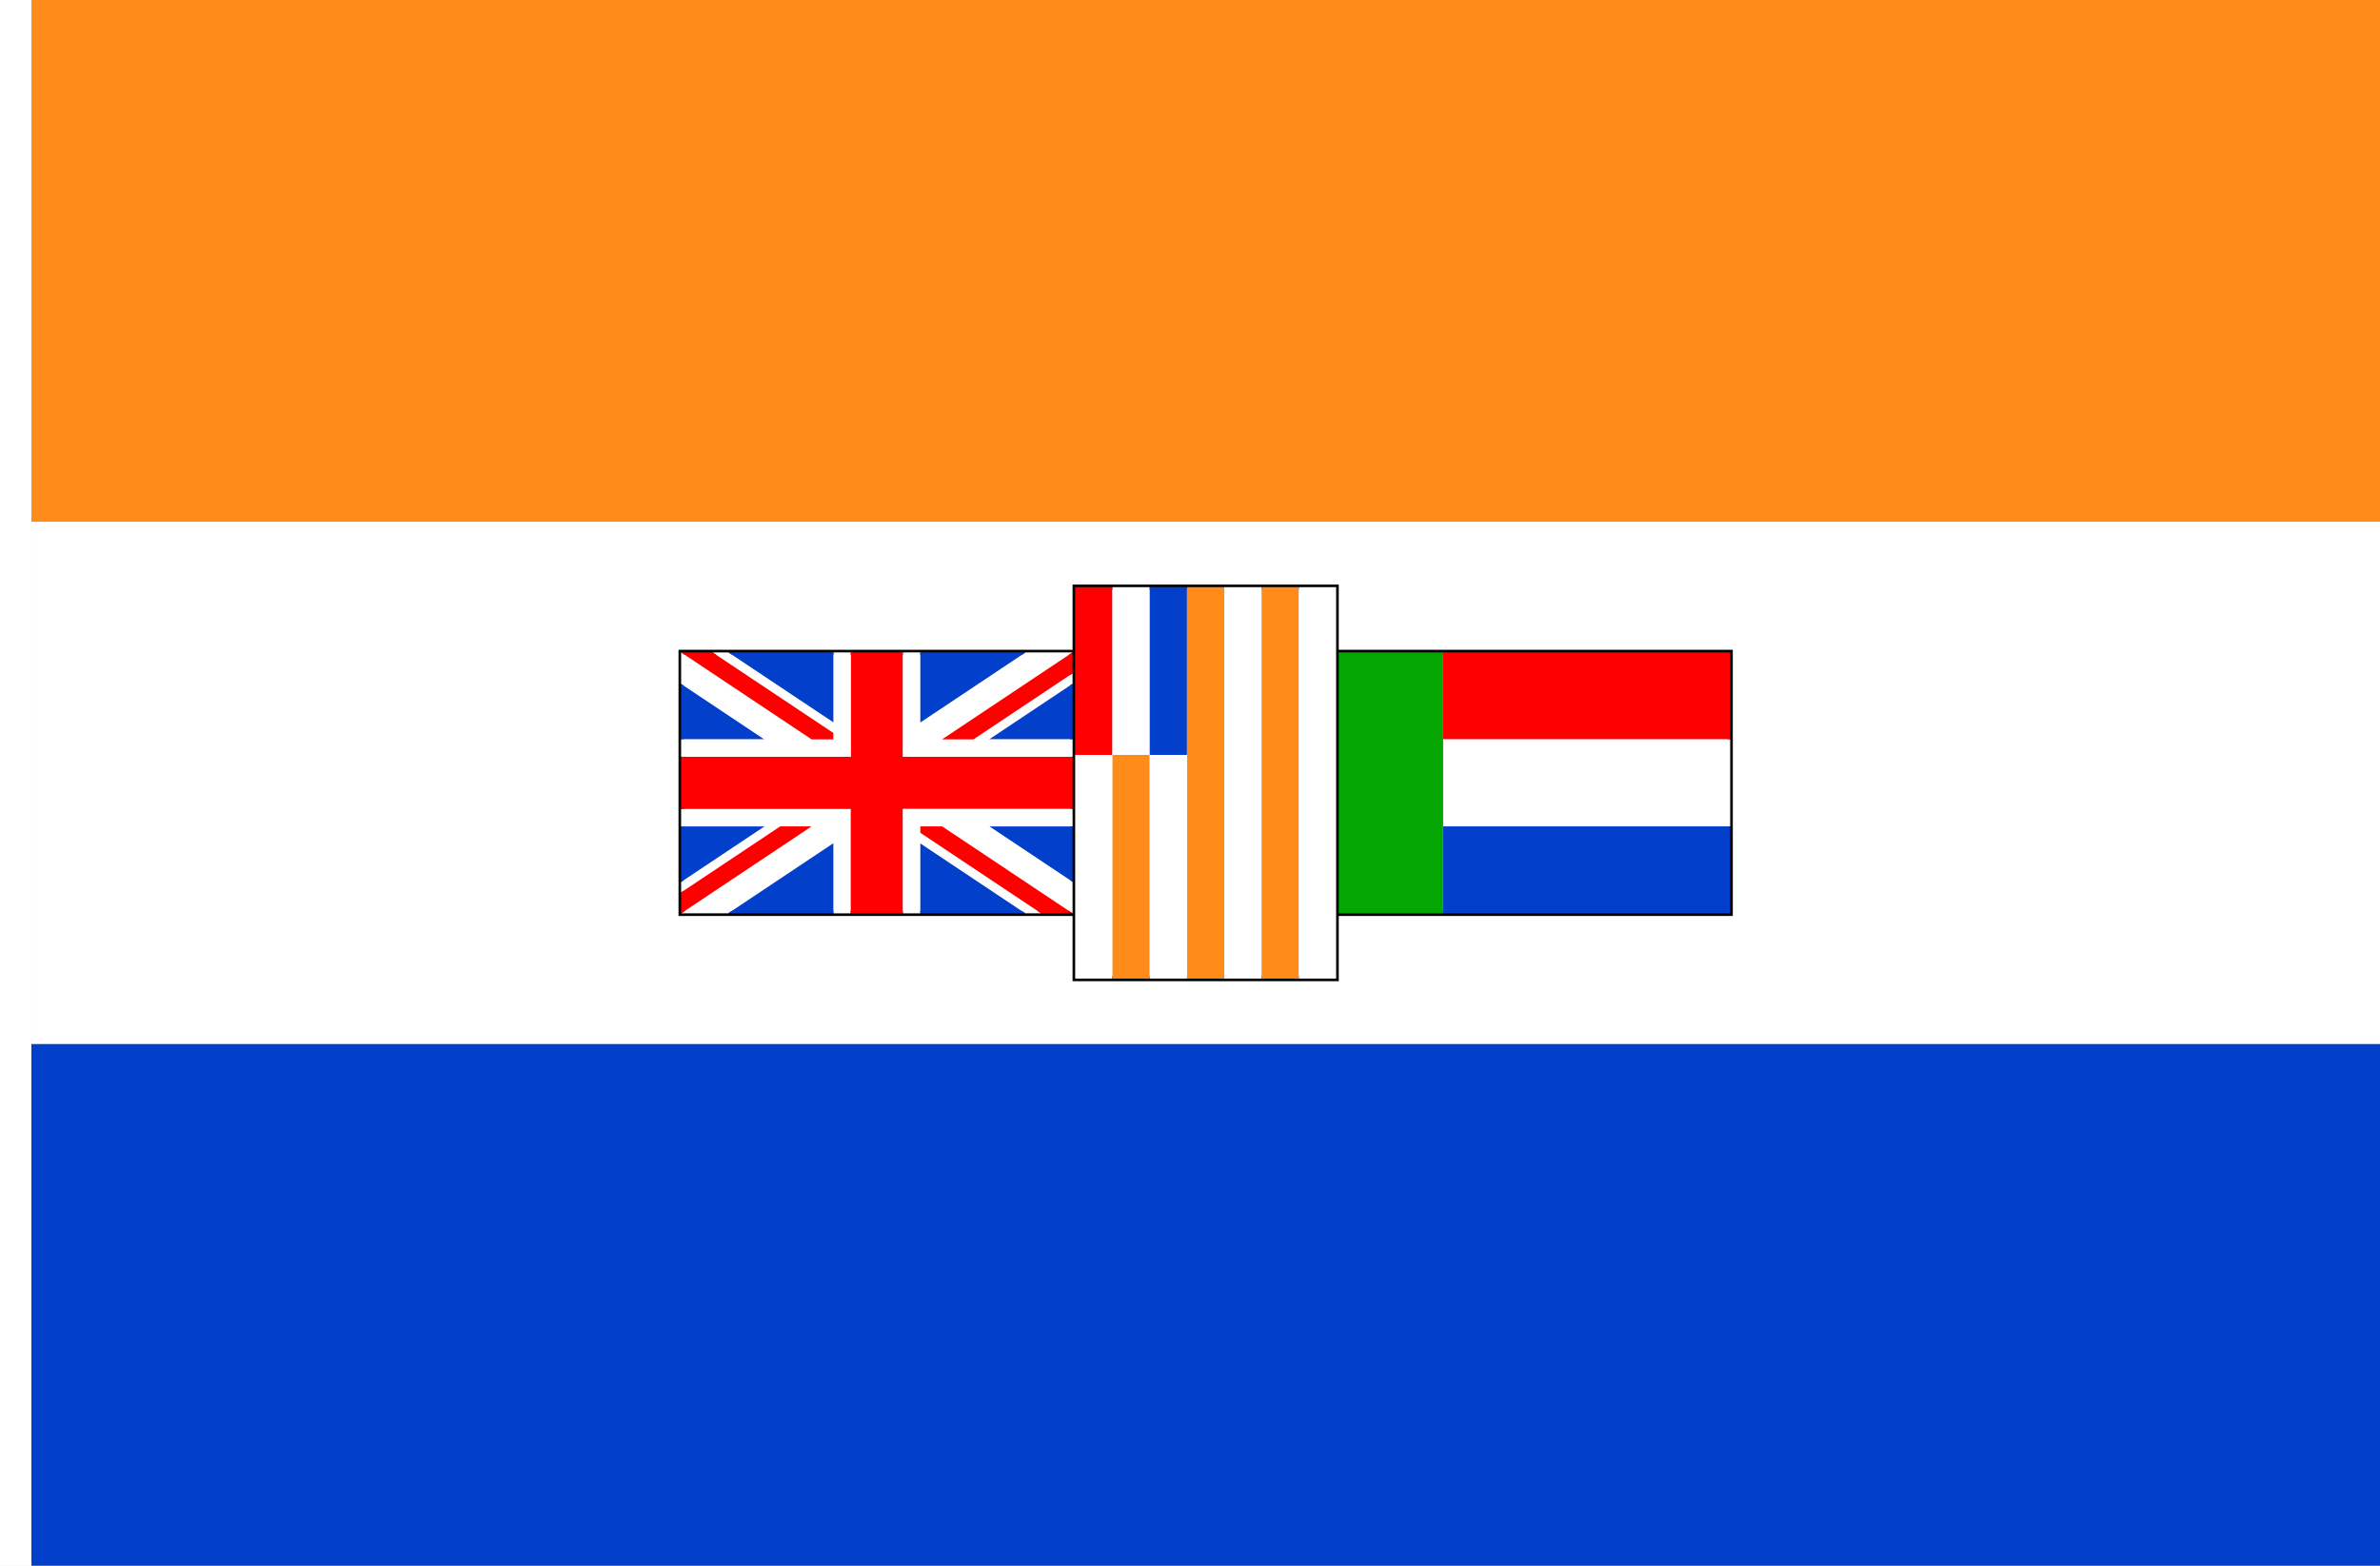
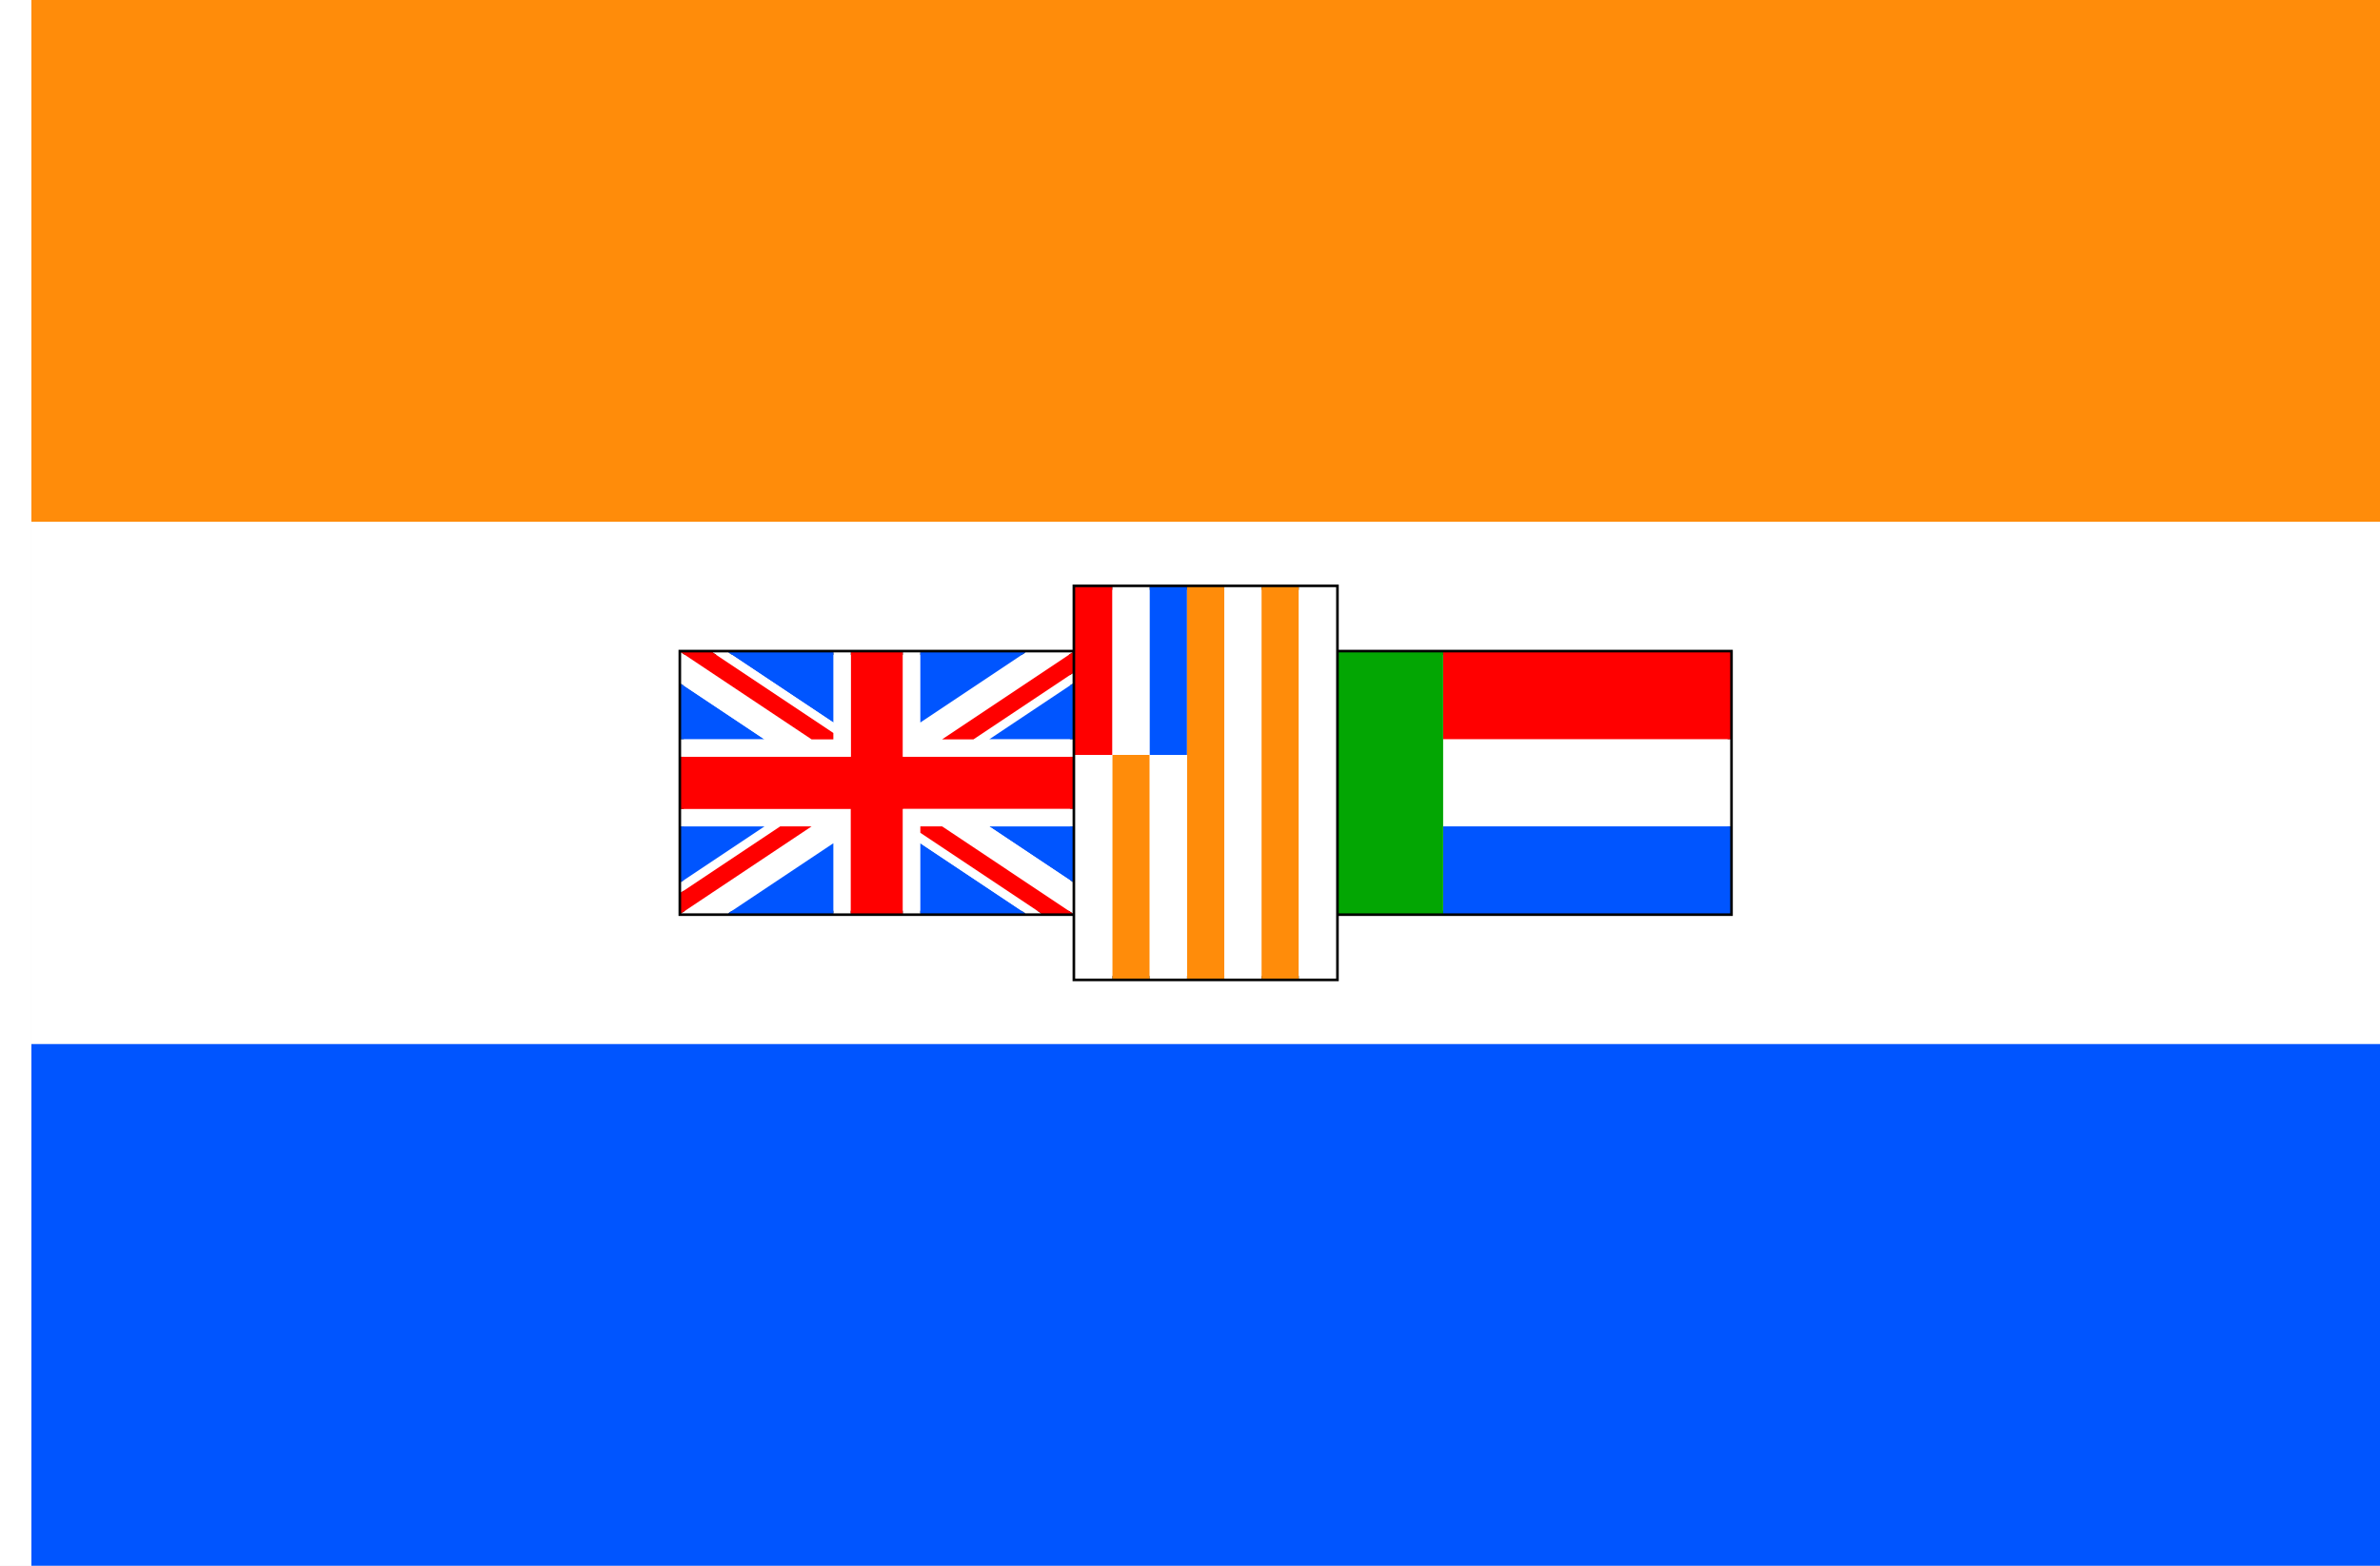
<svg xmlns="http://www.w3.org/2000/svg" width="2736" height="1800" viewBox="0 0 723.9 476.25" version="1.1" id="svg8">
  <defs id="defs2" />
  <g id="layer1" transform="translate(-6.72798,-418.3304)">
-     <path id="path884" d="m 730.628,894.58 v -158.75 h -714.375 v 158.75 z" style="fill:#023fca;fill-opacity:1;stroke:none;stroke-width:1.279px;stroke-linecap:butt;stroke-linejoin:miter;stroke-opacity:1" />
-     <path style="fill:#ff8c1a;fill-opacity:1;stroke:none;stroke-width:1.279px;stroke-linecap:butt;stroke-linejoin:miter;stroke-opacity:1" d="m 730.628,418.33 v 158.75 h -714.375 v -158.75 z" id="path845" />
+     <path id="path884" d="m 730.628,894.58 v -158.75 h -714.375 v 158.75 z" style="fill:#0055ff;fill-opacity:1;stroke:none;stroke-width:1.279px;stroke-linecap:butt;stroke-linejoin:miter;stroke-opacity:1" />
+     <path style="fill:#ff8c0a;fill-opacity:1;stroke:none;stroke-width:1.279px;stroke-linecap:butt;stroke-linejoin:miter;stroke-opacity:1" d="m 730.628,418.33 v 158.75 h -714.375 v -158.75 z" id="path845" />
    <path style="fill:#ffffff;fill-opacity:1;stroke:none;stroke-width:0.512px;stroke-linecap:butt;stroke-linejoin:miter;stroke-opacity:1" d="M 16.253,418.33 H 6.728 v 476.25 H 16.253 Z" id="path1079" />
    <path id="path1" d="m 16.253,735.83 h 714.375 v -158.75 h -714.375 z" style="fill:#ffffff;fill-opacity:1;stroke:none;stroke-width:1.279px;stroke-linecap:butt;stroke-linejoin:miter;stroke-opacity:1" />
    <path id="path65" d="m 213.897,696.143 h 119.062 v -79.375 H 213.897 Z" style="fill:none;fill-opacity:1;stroke:#000000;stroke-width:1.588;stroke-linecap:butt;stroke-linejoin:miter;stroke-opacity:1;stroke-dasharray:none" />
    <path id="path66" d="m 413.922,696.143 h 119.062 v -79.375 H 413.922 Z" style="fill:none;fill-opacity:1;stroke:#000000;stroke-width:1.587;stroke-linecap:butt;stroke-linejoin:miter;stroke-dasharray:none;stroke-opacity:1" />
    <path id="path67" d="m 333.753,596.924 v 119.062 h 79.375 V 596.924 Z" style="fill:none;fill-opacity:1;stroke:#000000;stroke-width:1.587;stroke-linecap:butt;stroke-linejoin:miter;stroke-dasharray:none;stroke-opacity:1" />
    <g id="g47" transform="matrix(1,0,0,-1,-187.3842,853.1705)">
      <path id="path20" d="m 401.281,166.567 25.378,16.918 h 4.771 L 401.281,163.387 Z" style="fill:#ffffff;fill-opacity:1;stroke:none;stroke-width:0.369px;stroke-linecap:butt;stroke-linejoin:miter;stroke-opacity:1" />
-       <path id="path21" d="m 401.281,166.567 25.378,16.918 H 401.281 Z" style="fill:#023fca;fill-opacity:1;stroke:none;stroke-width:0.369px;stroke-linecap:butt;stroke-linejoin:miter;stroke-opacity:1" />
+       <path id="path21" d="m 401.281,166.567 25.378,16.918 H 401.281 Z" style="fill:#0055ff;fill-opacity:1;stroke:none;stroke-width:0.369px;stroke-linecap:butt;stroke-linejoin:miter;stroke-opacity:1" />
      <path id="path22" d="M 452.875,188.778 H 401.281 v -5.292 h 46.302 v -26.458 h 5.292 z" style="fill:#ffffff;fill-opacity:1;stroke:none;stroke-width:0.369px;stroke-linecap:butt;stroke-linejoin:miter;stroke-opacity:1" />
      <path id="path23" d="m 401.281,157.028 h 14.31 l 31.992,21.328 v 5.131 h -6.615 z" style="fill:#ffffff;fill-opacity:1;stroke:none;stroke-width:0.369px;stroke-linecap:butt;stroke-linejoin:miter;stroke-opacity:1" />
      <path id="path24" d="m 401.281,157.028 39.688,26.458 h -9.539 L 401.281,163.387 Z" style="fill:#ff0000;fill-opacity:1;stroke:none;stroke-width:0.369px;stroke-linecap:butt;stroke-linejoin:miter;stroke-opacity:1" />
-       <path id="path25" d="m 415.591,157.028 31.992,21.328 v -21.328 z" style="fill:#023fca;fill-opacity:1;stroke:none;stroke-width:0.369px;stroke-linecap:butt;stroke-linejoin:miter;stroke-opacity:1" />
+       <path id="path25" d="m 415.591,157.028 31.992,21.328 v -21.328 z" style="fill:#0055ff;fill-opacity:1;stroke:none;stroke-width:0.369px;stroke-linecap:butt;stroke-linejoin:miter;stroke-opacity:1" />
      <path id="path26" d="m 520.343,188.778 v 15.875 h -51.594 v 31.75 h -15.875 v -31.75 H 401.281 v -15.875 h 51.594 v -31.75 h 15.875 v 31.75 z" style="fill:#ff0000;fill-opacity:1;stroke:none;stroke-width:0.369px;stroke-linecap:butt;stroke-linejoin:miter;stroke-opacity:1" />
      <path id="path27" d="m 520.343,226.863 -25.378,-16.918 h -4.771 l 30.148,20.099 z" style="fill:#ffffff;fill-opacity:1;stroke:none;stroke-width:0.369px;stroke-linecap:butt;stroke-linejoin:miter;stroke-opacity:1" />
-       <path id="path28" d="M 520.343,226.863 494.966,209.944 H 520.343 Z" style="fill:#023fca;fill-opacity:1;stroke:none;stroke-width:0.369px;stroke-linecap:butt;stroke-linejoin:miter;stroke-opacity:1" />
+       <path id="path28" d="M 520.343,226.863 494.966,209.944 H 520.343 Z" style="fill:#0055ff;fill-opacity:1;stroke:none;stroke-width:0.369px;stroke-linecap:butt;stroke-linejoin:miter;stroke-opacity:1" />
      <path id="path29" d="m 468.75,204.653 h 51.594 v 5.292 h -46.302 v 26.458 h -5.292 z" style="fill:#ffffff;fill-opacity:1;stroke:none;stroke-width:0.369px;stroke-linecap:butt;stroke-linejoin:miter;stroke-opacity:1" />
      <path id="path30" d="m 520.343,236.403 h -14.31 l -31.992,-21.328 v -5.131 h 6.615 z" style="fill:#ffffff;fill-opacity:1;stroke:none;stroke-width:0.369px;stroke-linecap:butt;stroke-linejoin:miter;stroke-opacity:1" />
      <path id="path31" d="m 520.343,236.403 -39.688,-26.458 h 9.539 l 30.148,20.099 z" style="fill:#ff0000;fill-opacity:1;stroke:none;stroke-width:0.369px;stroke-linecap:butt;stroke-linejoin:miter;stroke-opacity:1" />
-       <path id="path32" d="m 506.033,236.403 -31.992,-21.328 v 21.328 z" style="fill:#023fca;fill-opacity:1;stroke:none;stroke-width:0.369px;stroke-linecap:butt;stroke-linejoin:miter;stroke-opacity:1" />
-       <path id="path33" d="m 401.281,226.863 25.378,-16.918 H 401.281 Z" style="fill:#023fca;fill-opacity:1;stroke:none;stroke-width:0.369px;stroke-linecap:butt;stroke-linejoin:miter;stroke-opacity:1" />
+       <path id="path32" d="m 506.033,236.403 -31.992,-21.328 v 21.328 z" style="fill:#0055ff;fill-opacity:1;stroke:none;stroke-width:0.369px;stroke-linecap:butt;stroke-linejoin:miter;stroke-opacity:1" />
+       <path id="path33" d="m 401.281,226.863 25.378,-16.918 H 401.281 Z" style="fill:#0055ff;fill-opacity:1;stroke:none;stroke-width:0.369px;stroke-linecap:butt;stroke-linejoin:miter;stroke-opacity:1" />
      <path id="path34" d="M 452.875,204.653 H 401.281 v 5.292 h 46.302 v 26.458 h 5.292 z" style="fill:#ffffff;fill-opacity:1;stroke:none;stroke-width:0.369px;stroke-linecap:butt;stroke-linejoin:miter;stroke-opacity:1" />
-       <path id="path35" d="m 415.591,236.403 31.992,-21.328 v 21.328 z" style="fill:#023fca;fill-opacity:1;stroke:none;stroke-width:0.369px;stroke-linecap:butt;stroke-linejoin:miter;stroke-opacity:1" />
+       <path id="path35" d="m 415.591,236.403 31.992,-21.328 v 21.328 z" style="fill:#0055ff;fill-opacity:1;stroke:none;stroke-width:0.369px;stroke-linecap:butt;stroke-linejoin:miter;stroke-opacity:1" />
      <path id="path39" d="m 447.584,211.895 v 3.18 l -31.992,21.328 h -4.768 z" style="fill:#ffffff;fill-opacity:1;stroke:none;stroke-width:0.369px;stroke-linecap:butt;stroke-linejoin:miter;stroke-opacity:1" />
      <path id="path40" d="m 426.659,209.944 h 14.31 l -39.687,26.458 v -9.54 z" style="fill:#ffffff;fill-opacity:1;stroke:none;stroke-width:0.369px;stroke-linecap:butt;stroke-linejoin:miter;stroke-opacity:1" />
      <path id="path41" d="m 447.583,211.895 v -1.951 h -6.614 l -39.687,26.458 9.542,1e-5 z" style="fill:#ff0000;fill-opacity:1;stroke:none;stroke-width:0.369px;stroke-linecap:butt;stroke-linejoin:miter;stroke-opacity:1" />
-       <path id="path42" d="m 520.343,166.567 -25.378,16.918 h 25.378 z" style="fill:#023fca;fill-opacity:1;stroke:none;stroke-width:0.369px;stroke-linecap:butt;stroke-linejoin:miter;stroke-opacity:1" />
+       <path id="path42" d="m 520.343,166.567 -25.378,16.918 h 25.378 z" style="fill:#0055ff;fill-opacity:1;stroke:none;stroke-width:0.369px;stroke-linecap:butt;stroke-linejoin:miter;stroke-opacity:1" />
      <path id="path43" d="m 468.75,188.778 h 51.594 v -5.292 h -46.302 v -26.458 h -5.292 z" style="fill:#ffffff;fill-opacity:1;stroke:none;stroke-width:0.369px;stroke-linecap:butt;stroke-linejoin:miter;stroke-opacity:1" />
-       <path id="path44" d="m 506.033,157.028 -31.992,21.328 v -21.328 z" style="fill:#023fca;fill-opacity:1;stroke:none;stroke-width:0.369px;stroke-linecap:butt;stroke-linejoin:miter;stroke-opacity:1" />
+       <path id="path44" d="m 506.033,157.028 -31.992,21.328 v -21.328 z" style="fill:#0055ff;fill-opacity:1;stroke:none;stroke-width:0.369px;stroke-linecap:butt;stroke-linejoin:miter;stroke-opacity:1" />
      <path id="path45" d="m 474.041,181.536 v -3.18 l 31.992,-21.328 h 4.768 z" style="fill:#ffffff;fill-opacity:1;stroke:none;stroke-width:0.369px;stroke-linecap:butt;stroke-linejoin:miter;stroke-opacity:1" />
      <path id="path46" d="m 494.966,183.486 h -14.31 l 39.687,-26.458 v 9.54 z" style="fill:#ffffff;fill-opacity:1;stroke:none;stroke-width:0.369px;stroke-linecap:butt;stroke-linejoin:miter;stroke-opacity:1" />
      <path id="path47" d="m 474.041,181.535 v 1.951 h 6.614 l 39.687,-26.458 -9.542,-10e-6 z" style="fill:#ff0000;fill-opacity:1;stroke:none;stroke-width:0.369px;stroke-linecap:butt;stroke-linejoin:miter;stroke-opacity:1" />
    </g>
    <g id="g64">
      <path id="path2" d="m 333.753,647.951 h 11.339 v -51.027 h -11.339 z" style="fill:#ff0000;fill-opacity:1;stroke:none;stroke-width:0.369px;stroke-linecap:butt;stroke-linejoin:miter;stroke-opacity:1" />
      <path id="path48" d="m 345.092,647.951 h 11.339 v -51.027 h -11.339 z" style="fill:#ffffff;fill-opacity:1;stroke:none;stroke-width:0.369px;stroke-linecap:butt;stroke-linejoin:miter;stroke-opacity:1" />
-       <path id="path49" d="m 356.432,647.951 h 11.339 v -51.027 h -11.339 z" style="fill:#023fca;fill-opacity:1;stroke:none;stroke-width:0.369px;stroke-linecap:butt;stroke-linejoin:miter;stroke-opacity:1" />
-       <path id="path50" d="m 367.771,715.987 h 11.339 v -119.062 h -11.339 z" style="fill:#ff8c1a;fill-opacity:1;stroke:none;stroke-width:0.369px;stroke-linecap:butt;stroke-linejoin:miter;stroke-opacity:1" />
+       <path id="path49" d="m 356.432,647.951 h 11.339 v -51.027 h -11.339 z" style="fill:#0055ff;fill-opacity:1;stroke:none;stroke-width:0.369px;stroke-linecap:butt;stroke-linejoin:miter;stroke-opacity:1" />
+       <path id="path50" d="m 367.771,715.987 h 11.339 v -119.062 h -11.339 z" style="fill:#ff8c0a;fill-opacity:1;stroke:none;stroke-width:0.369px;stroke-linecap:butt;stroke-linejoin:miter;stroke-opacity:1" />
      <path id="path51" d="m 379.11,715.987 h 11.339 v -119.062 h -11.339 z" style="fill:#ffffff;fill-opacity:1;stroke:none;stroke-width:0.369px;stroke-linecap:butt;stroke-linejoin:miter;stroke-opacity:1" />
-       <path id="path52" d="m 390.449,715.987 h 11.339 v -119.062 h -11.339 z" style="fill:#ff8c1a;fill-opacity:1;stroke:none;stroke-width:0.369px;stroke-linecap:butt;stroke-linejoin:miter;stroke-opacity:1" />
+       <path id="path52" d="m 390.449,715.987 h 11.339 v -119.062 h -11.339 z" style="fill:#ff8c0a;fill-opacity:1;stroke:none;stroke-width:0.369px;stroke-linecap:butt;stroke-linejoin:miter;stroke-opacity:1" />
      <path id="path53" d="m 401.789,715.987 h 11.339 v -119.062 h -11.339 z" style="fill:#ffffff;fill-opacity:1;stroke:none;stroke-width:0.369px;stroke-linecap:butt;stroke-linejoin:miter;stroke-opacity:1" />
      <path id="path61" d="m 333.753,647.951 h 11.339 v 68.036 h -11.339 z" style="fill:#ffffff;fill-opacity:1;stroke:none;stroke-width:0.369px;stroke-linecap:butt;stroke-linejoin:miter;stroke-opacity:1" />
-       <path id="path62" d="m 345.092,647.951 h 11.339 v 68.036 h -11.339 z" style="fill:#ff8c1a;fill-opacity:1;stroke:none;stroke-width:0.369px;stroke-linecap:butt;stroke-linejoin:miter;stroke-opacity:1" />
+       <path id="path62" d="m 345.092,647.951 h 11.339 v 68.036 h -11.339 z" style="fill:#ff8c0a;fill-opacity:1;stroke:none;stroke-width:0.369px;stroke-linecap:butt;stroke-linejoin:miter;stroke-opacity:1" />
      <path id="path63" d="m 356.432,647.951 h 11.339 v 68.036 h -11.339 z" style="fill:#ffffff;fill-opacity:1;stroke:none;stroke-width:0.369px;stroke-linecap:butt;stroke-linejoin:miter;stroke-opacity:1" />
    </g>
    <g id="g65" transform="translate(0.7937541)">
      <path id="path3" d="m 444.878,616.768 v 26.458 h 87.312 v -26.458 z" style="fill:#ff0000;fill-opacity:1;stroke:none;stroke-width:0.188px;stroke-linecap:butt;stroke-linejoin:miter;stroke-opacity:1" />
      <path id="path54" d="m 444.878,643.226 v 26.458 h 87.312 v -26.458 z" style="fill:#ffffff;fill-opacity:1;stroke:none;stroke-width:0.188px;stroke-linecap:butt;stroke-linejoin:miter;stroke-opacity:1" />
-       <path id="path55" d="m 444.878,669.685 v 26.458 h 87.312 v -26.458 z" style="fill:#023fca;fill-opacity:1;stroke:none;stroke-width:0.188px;stroke-linecap:butt;stroke-linejoin:miter;stroke-opacity:1" />
+       <path id="path55" d="m 444.878,669.685 v 26.458 h 87.312 v -26.458 z" style="fill:#0055ff;fill-opacity:1;stroke:none;stroke-width:0.188px;stroke-linecap:butt;stroke-linejoin:miter;stroke-opacity:1" />
      <path id="path64" d="m 413.128,696.143 h 31.75 v -79.375 h -31.75 z" style="fill:#03a603;fill-opacity:1;stroke:none;stroke-width:0.191px;stroke-linecap:butt;stroke-linejoin:miter;stroke-opacity:1" />
    </g>
  </g>
</svg>
